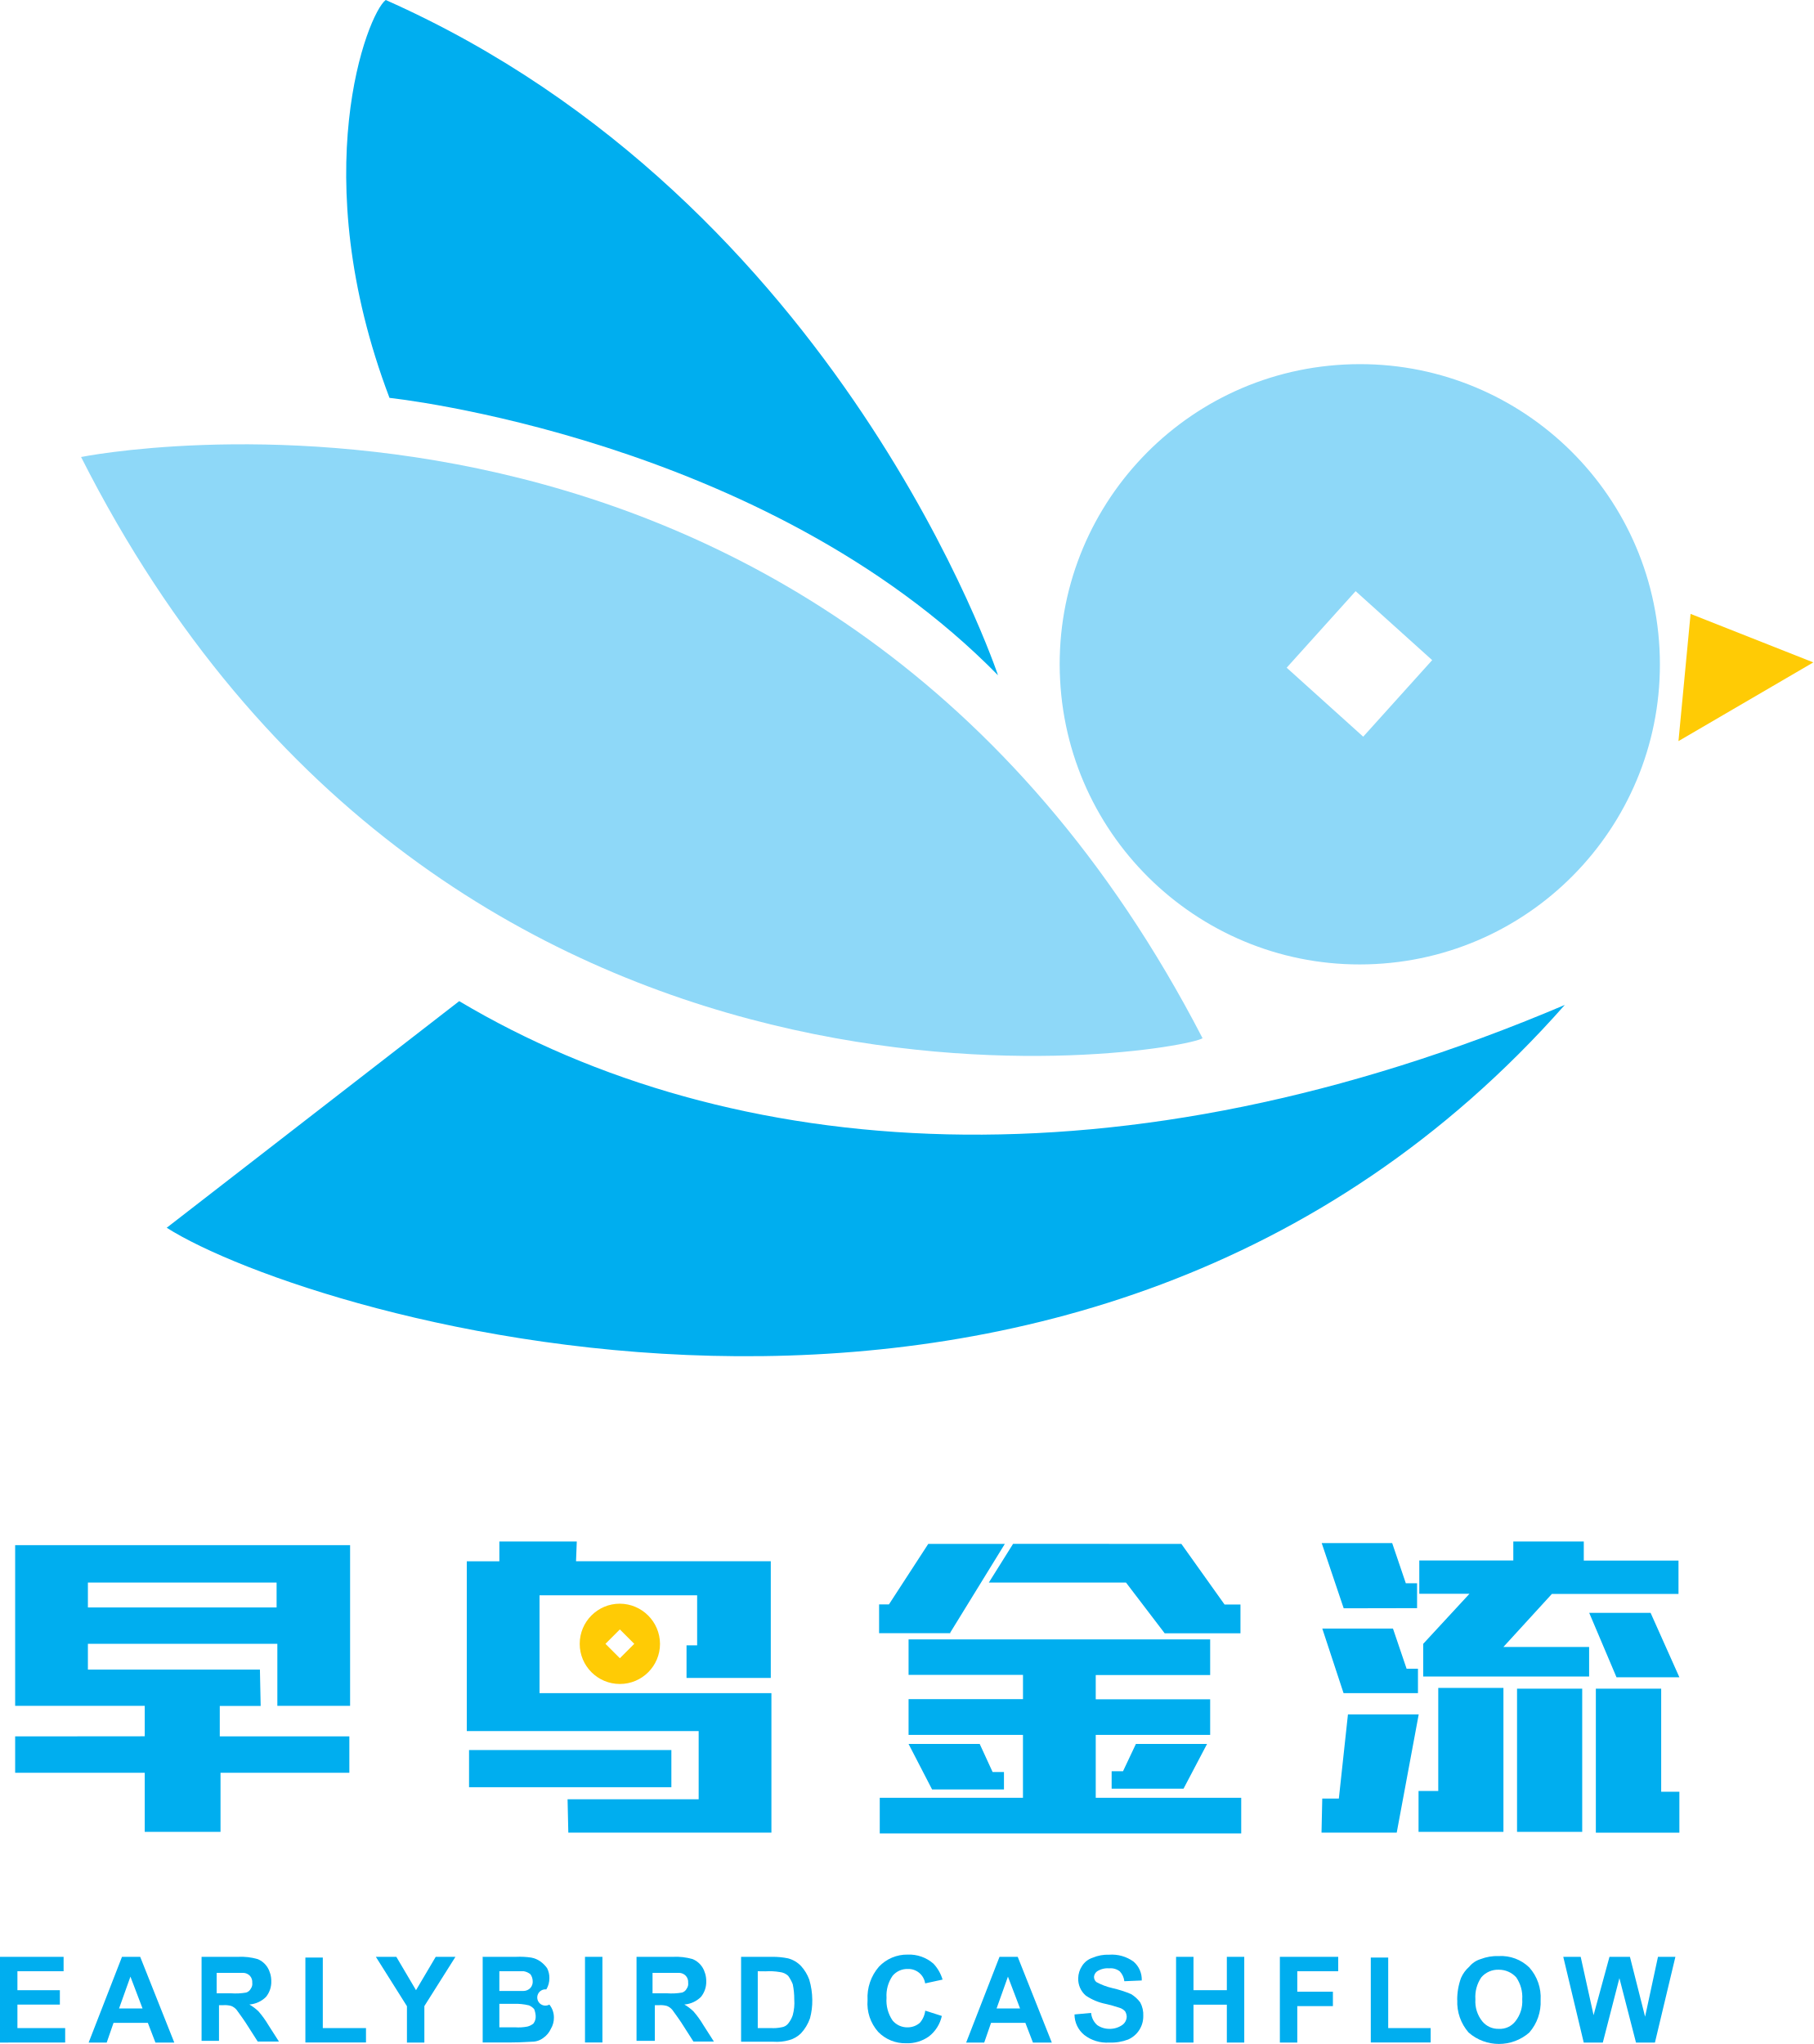
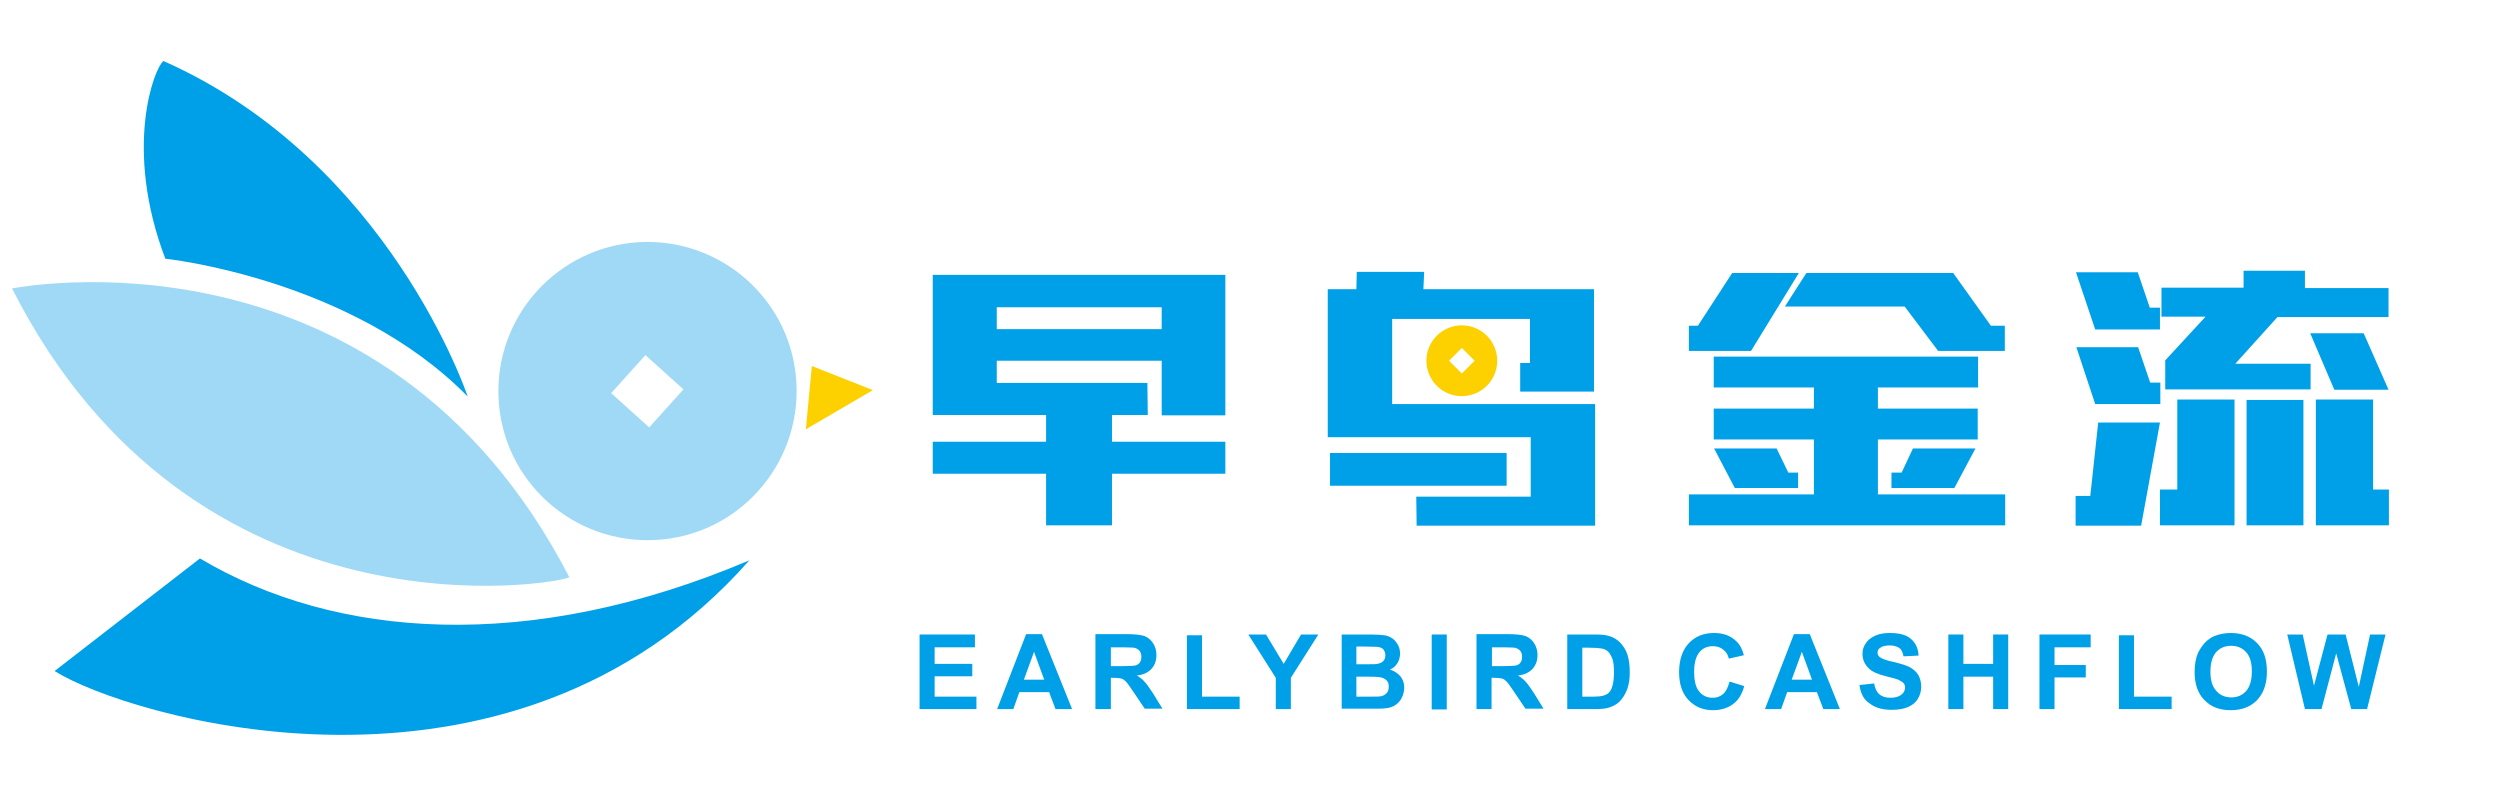
- <svg xmlns="http://www.w3.org/2000/svg" viewBox="2052 12 65.579 73.91">
-   <defs>
-     <style>
-       .cls-1 {
-         fill: #8ed8f8;
-       }
- 
-       .cls-1, .cls-3, .cls-4 {
-         fill-rule: evenodd;
-       }
- 
-       .cls-2, .cls-3 {
-         fill: #00aeef;
-       }
- 
-       .cls-4 {
-         fill: #ffcb05;
-       }
-     </style>
-   </defs>
-   <g id="Group_86" data-name="Group 86" transform="translate(2052 12)">
-     <path id="Path_77" data-name="Path 77" class="cls-1" d="M150.139,48.063a10.853,10.853,0,1,1-10.277,11.4,10.85,10.85,0,0,1,10.277-11.4Zm-2.083,10.962,2.768,2.494,2.494-2.768-2.768-2.494Z" transform="translate(-101.524 -34.881)" />
-     <path id="Path_78" data-name="Path 78" class="cls-2" d="M6.686,210.443v-1.1H2v-5.81H14.113v5.81H11.482V207.1H4.631v.932h6.221l.027,1.315H9.4v1.1h4.686v1.315H9.427V213.9H6.686v-2.138H2v-1.315Zm-2.055-4.659h6.824v-.9H4.631v.9Zm16.333,3.1H29.35v5.042H22.005l-.027-1.206h4.741v-2.466H18.333v-6.139h1.178V203.4h2.8l-.027.713h7.043v4.22H26.28v-1.178h.384v-1.809h-5.7v3.535Zm4.768,3.4v-1.343H18.415v1.343Zm8.578-5.344H45.217v1.288H41.079v.877h4.138v1.288H41.079v2.275H46.34v1.288H33.268v-1.288h5.179v-2.275H34.31V209.1h4.138v-.877H34.31v-1.288Zm9.866-3.453,1.562,2.192h.575v1.041h-2.74l-1.4-1.836h-4.96l.877-1.4Zm-8.358,3.206,1.973-3.206H35.022L33.6,205.675h-.356v1.041h2.576Zm1.069,4.028H34.31l.85,1.644h2.6v-.63h-.411l-.466-1.014Zm8.221,0H42.531l-.466.987h-.411v.63h2.6l.85-1.617Zm13.62-6.632h3.426v1.206H57.576l-1.754,1.918h3.1v1.069h-6V207.1l1.672-1.809H52.78v-1.206h3.4V203.4h2.549v.685Zm-2.9,9.811H52.753v-1.48h.713v-3.727h2.357V213.9Zm3.343-5.179h2.357v3.727h.658v1.48H59.165v-5.207Zm-.493,5.179H56.315v-5.179h2.357V213.9Zm-9.427.027h2.713l.795-4.275H50.2l-.329,3.042h-.6l-.027,1.233Zm.795-8.112-.795-2.357h2.549l.493,1.452H52.7v.9Zm0,3.069h2.686V208h-.411l-.493-1.452H49.272l.767,2.329Zm12.14-.575-1.041-2.329h-2.22l.987,2.329Z" transform="translate(-1.452 -147.66)" />
-     <path id="Path_79" data-name="Path 79" class="cls-2" d="M0,261.3v-3.1H2.3v.521H.63v.685H2.165v.521H.63v.85H2.357v.521Z" transform="translate(0 -187.442)" />
-     <path id="Path_80" data-name="Path 80" class="cls-2" d="M14.8,261.3h-.685l-.274-.713H12.6l-.247.713H11.7l1.206-3.1h.658l1.233,3.1Zm-1.151-1.233-.438-1.151-.411,1.151Z" transform="translate(-8.494 -187.442)" />
-     <path id="Path_81" data-name="Path 81" class="cls-2" d="M26.6,261.3v-3.1h1.315a2.176,2.176,0,0,1,.713.082.758.758,0,0,1,.356.3.946.946,0,0,1,.137.493.86.86,0,0,1-.192.575.956.956,0,0,1-.6.274,1.712,1.712,0,0,1,.329.247,3.346,3.346,0,0,1,.356.493l.384.6h-.767l-.438-.685c-.164-.247-.274-.384-.329-.466a.492.492,0,0,0-.192-.137.852.852,0,0,0-.3-.027H27.23v1.288H26.6Zm.6-1.781h.466a2.258,2.258,0,0,0,.548-.027.28.28,0,0,0,.164-.137.3.3,0,0,0,.055-.219.335.335,0,0,0-.082-.247.347.347,0,0,0-.247-.11h-.959v.74Z" transform="translate(-19.31 -187.442)" />
-     <path id="Path_82" data-name="Path 82" class="cls-2" d="M40.3,261.369V258.3h.63v2.549h1.562v.521Z" transform="translate(-29.256 -187.515)" />
-     <path id="Path_83" data-name="Path 83" class="cls-2" d="M50.724,261.3v-1.315L49.6,258.2h.74l.712,1.206.713-1.206h.713l-1.124,1.781V261.3Z" transform="translate(-36.007 -187.442)" />
-     <path id="Path_84" data-name="Path 84" class="cls-2" d="M63.6,258.2h1.233a2.837,2.837,0,0,1,.548.027.844.844,0,0,1,.329.137,1.045,1.045,0,0,1,.247.247.758.758,0,0,1,.082.356.773.773,0,0,1-.11.411.294.294,0,1,0,.11.548.744.744,0,0,1,.164.466.773.773,0,0,1-.11.411.806.806,0,0,1-.274.329.673.673,0,0,1-.411.137c-.11,0-.356.027-.74.027H63.627v-3.1Zm.63.521v.713h.877a.347.347,0,0,0,.247-.11.335.335,0,0,0,.082-.247.442.442,0,0,0-.082-.247.517.517,0,0,0-.247-.11H64.23Zm0,1.206v.822h.575a1.706,1.706,0,0,0,.438-.027.551.551,0,0,0,.219-.11.409.409,0,0,0,.082-.274.8.8,0,0,0-.055-.247.491.491,0,0,0-.192-.137,2.045,2.045,0,0,0-.548-.055H64.23Z" transform="translate(-46.171 -187.442)" />
-     <rect id="Rectangle_193" data-name="Rectangle 193" class="cls-2" width="0.63" height="3.097" transform="translate(21.156 70.758)" />
-     <path id="Path_85" data-name="Path 85" class="cls-2" d="M84,261.3v-3.1h1.315a2.176,2.176,0,0,1,.713.082.758.758,0,0,1,.356.3.946.946,0,0,1,.137.493.86.86,0,0,1-.192.575.956.956,0,0,1-.6.274,1.711,1.711,0,0,1,.329.247,3.347,3.347,0,0,1,.356.493l.384.6h-.74l-.438-.685c-.164-.247-.274-.384-.329-.466a.491.491,0,0,0-.192-.137.852.852,0,0,0-.3-.027h-.137v1.288H84Zm.63-1.781H85.1a2.258,2.258,0,0,0,.548-.027.28.28,0,0,0,.164-.137.3.3,0,0,0,.055-.219.335.335,0,0,0-.082-.247.347.347,0,0,0-.247-.11h-.959v.74Z" transform="translate(-60.98 -187.442)" />
-     <path id="Path_86" data-name="Path 86" class="cls-2" d="M97.7,258.2h1.151a2.692,2.692,0,0,1,.575.055,1,1,0,0,1,.466.274,1.491,1.491,0,0,1,.3.493,2.641,2.641,0,0,1,.11.74,2.4,2.4,0,0,1-.082.658,1.538,1.538,0,0,1-.329.548.97.97,0,0,1-.438.247,1.608,1.608,0,0,1-.548.055H97.727V258.2Zm.63.521v2.055H98.8a1.455,1.455,0,0,0,.384-.027.369.369,0,0,0,.247-.137.983.983,0,0,0,.164-.3,1.7,1.7,0,0,0,.055-.576,2.6,2.6,0,0,0-.055-.548,1.485,1.485,0,0,0-.164-.3.515.515,0,0,0-.3-.137,2.242,2.242,0,0,0-.521-.027Z" transform="translate(-70.926 -187.442)" />
-     <path id="Path_87" data-name="Path 87" class="cls-2" d="M116.583,259.928l.6.192a1.286,1.286,0,0,1-.466.74,1.332,1.332,0,0,1-.822.247,1.363,1.363,0,0,1-1.014-.411,1.544,1.544,0,0,1-.384-1.151,1.693,1.693,0,0,1,.411-1.206,1.4,1.4,0,0,1,1.041-.438,1.335,1.335,0,0,1,.932.329,1.446,1.446,0,0,1,.329.575l-.63.137a.613.613,0,0,0-.63-.521.69.69,0,0,0-.548.247,1.251,1.251,0,0,0-.219.795,1.284,1.284,0,0,0,.219.822.69.69,0,0,0,.548.247.672.672,0,0,0,.438-.164A.818.818,0,0,0,116.583,259.928Z" transform="translate(-83.122 -187.224)" />
-     <path id="Path_88" data-name="Path 88" class="cls-2" d="M130.6,261.3h-.685l-.274-.713H128.4l-.247.713H127.5l1.206-3.1h.658l1.233,3.1Zm-1.151-1.233-.438-1.151-.411,1.151Z" transform="translate(-92.559 -187.442)" />
-     <path id="Path_89" data-name="Path 89" class="cls-2" d="M141.8,260.065l.6-.055a.671.671,0,0,0,.219.439.759.759,0,0,0,.439.137.784.784,0,0,0,.466-.137.379.379,0,0,0,.164-.3.4.4,0,0,0-.055-.192.433.433,0,0,0-.219-.137,4.683,4.683,0,0,0-.493-.137,1.965,1.965,0,0,1-.713-.3.794.794,0,0,1-.274-.63.828.828,0,0,1,.137-.438.709.709,0,0,1,.384-.3,1.394,1.394,0,0,1,.6-.11,1.339,1.339,0,0,1,.877.247.851.851,0,0,1,.3.685l-.63.027a.619.619,0,0,0-.164-.356.535.535,0,0,0-.384-.11.7.7,0,0,0-.439.11.277.277,0,0,0-.11.192.249.249,0,0,0,.082.192,2.255,2.255,0,0,0,.576.219,4.063,4.063,0,0,1,.685.219,1.169,1.169,0,0,1,.329.3.939.939,0,0,1,.11.493.914.914,0,0,1-.548.849,1.711,1.711,0,0,1-.685.11,1.323,1.323,0,0,1-.9-.274A.959.959,0,0,1,141.8,260.065Z" transform="translate(-102.941 -187.224)" />
-     <path id="Path_90" data-name="Path 90" class="cls-2" d="M155.2,261.3v-3.1h.63v1.206h1.206V258.2h.63v3.1h-.63v-1.37H155.83v1.37Z" transform="translate(-112.668 -187.442)" />
-     <path id="Path_91" data-name="Path 91" class="cls-2" d="M168.9,261.3v-3.1h2.11v.521h-1.48v.74h1.288v.521H169.53V261.3Z" transform="translate(-122.614 -187.442)" />
-     <path id="Path_92" data-name="Path 92" class="cls-2" d="M180.9,261.369V258.3h.63v2.549h1.535v.521Z" transform="translate(-131.326 -187.515)" />
-     <path id="Path_93" data-name="Path 93" class="cls-2" d="M192.3,259.689a2.292,2.292,0,0,1,.137-.795,1.143,1.143,0,0,1,.3-.411.842.842,0,0,1,.411-.274,1.659,1.659,0,0,1,.658-.11,1.467,1.467,0,0,1,1.1.411,1.624,1.624,0,0,1,.411,1.178,1.668,1.668,0,0,1-.411,1.178,1.667,1.667,0,0,1-2.192,0,1.669,1.669,0,0,1-.411-1.178Zm.658-.027a1.15,1.15,0,0,0,.247.795.74.74,0,0,0,.6.274.705.705,0,0,0,.6-.274,1.15,1.15,0,0,0,.247-.795,1.25,1.25,0,0,0-.219-.795.845.845,0,0,0-.63-.274.794.794,0,0,0-.63.274A1.25,1.25,0,0,0,192.958,259.662Z" transform="translate(-139.601 -187.369)" />
-     <path id="Path_94" data-name="Path 94" class="cls-2" d="M207.04,261.3l-.74-3.1h.63l.466,2.11.575-2.11h.74l.548,2.165.466-2.165h.63l-.74,3.1h-.685l-.6-2.329-.6,2.329Z" transform="translate(-149.765 -187.442)" />
-     <path id="Path_95" data-name="Path 95" class="cls-1" d="M10.7,59.083S37.584,53.657,51.258,80.1C50.464,80.623,23.936,85.254,10.7,59.083Z" transform="translate(-7.768 -42.558)" />
-     <path id="Path_96" data-name="Path 96" class="cls-3" d="M32.578,132.1c9.811,5.837,23.924,6.961,39.983.137C55.022,152.105,27.125,143.555,22,140.294Z" transform="translate(-15.971 -95.899)" />
-     <path id="Path_97" data-name="Path 97" class="cls-3" d="M47.252,14.387s13.565,1.425,22.006,10.03c0,0-5.7-17.128-22.143-24.417C46.457.493,44.182,6.3,47.252,14.387Z" transform="translate(-33.166)" />
-     <path id="Path_98" data-name="Path 98" class="cls-4" d="M221.938,81l4.439,1.754L221.5,85.6Z" transform="translate(-160.799 -58.802)" />
-     <path id="Path_99" data-name="Path 99" class="cls-4" d="M77.432,213.052l.521-.521.521.521-.521.521-.521-.521Zm.521-1.452a1.452,1.452,0,1,0,1.452,1.452A1.462,1.462,0,0,0,77.952,211.6Z" transform="translate(-55.536 -153.612)" />
-   </g>
+ <svg xmlns="http://www.w3.org/2000/svg" version="1.1" id="图层_1" x="0px" y="0px" viewBox="0 0 663.9 213.4" style="enable-background:new 0 0 663.9 213.4;" xml:space="preserve">
+   <style type="text/css">
+ 	.st0{fill-rule:evenodd;clip-rule:evenodd;fill:#9FD9F6;}
+ 	.st1{fill:#00A0E9;}
+ 	.st2{fill-rule:evenodd;clip-rule:evenodd;fill:#00A0E9;}
+ 	.st3{fill-rule:evenodd;clip-rule:evenodd;fill:#FDD000;}
+ </style>
+   <path class="st0" d="M169.9,64.3c21.8-1.1,40.5,15.6,41.6,37.5c1.1,21.8-15.6,40.5-37.5,41.6c-21.8,1.1-40.5-15.6-41.6-37.5  C131.3,84.1,148,65.5,169.9,64.3L169.9,64.3z M162.3,104.4l10.1,9.1l9.1-10.1l-10.1-9.1L162.3,104.4z" />
+   <path class="st1" d="M277.8,117.3v-7.1h-30.1V73h77.7v37.3h-16.9V95.8h-43.8v5.9h40l0.1,8.5h-9.5v7.1h30.1v8.5h-30.1v13.7h-17.5  v-13.7h-30.1v-8.5H277.8L277.8,117.3z M264.7,87.4h43.8v-5.8h-43.8V87.4L264.7,87.4z M369.6,107.3h54v32.3h-47.4l-0.1-7.7h30.4  v-15.8h-53.9V76.8h7.6l0.1-4.6h17.9l-0.2,4.6h45.3v27.2h-19.6l0-7.6h2.6V84.7h-36.6V107.3L369.6,107.3z M400.1,129l0-8.7h-46.9v8.7  H400.1L400.1,129z M455.2,94.7h70.1v8.2h-26.6v5.6h26.5v8.2h-26.5v14.6h33.8v8.2h-84v-8.2h33.2v-14.6h-26.6v-8.2h26.6v-5.6h-26.6  V94.7L455.2,94.7z M518.7,72.5l10,14h3.7l0,6.7h-17.7l-8.9-11.8h-31.8l5.7-8.9H518.7L518.7,72.5z M465,93.2l12.7-20.7H460l-9.1,14  l-2.4,0l0,6.7H465L465,93.2z M471.8,119.1h-16.6l5.5,10.5h16.8l0-4.1h-2.6L471.8,119.1L471.8,119.1z M524.6,119.1H508l-3,6.4h-2.7  l0,4.1h16.7L524.6,119.1L524.6,119.1z M612.2,76.5h22.1v7.7h-29.5l-11.2,12.4h20l0,6.8H575v-7.7l10.7-11.6h-11.7v-7.7h21.8v-4.5  h16.3V76.5L612.2,76.5z M593.4,139.5h-19.8l0-9.5h4.6v-23.9h15.2V139.5L593.4,139.5z M615,106.1h15.2V130h4.2l0,9.5H615V106.1  L615,106.1z M611.7,139.5h-15.1v-33.3h15.1V139.5L611.7,139.5z M551.2,139.6h17.4l5-27.4h-16.4l-2.1,19.5h-3.9L551.2,139.6  L551.2,139.6z M556.4,87.5l-5.1-15.2h16.4l3.2,9.4h2.7l0,5.8H556.4L556.4,87.5z M556.4,107.3l17.3,0l0-5.7H571l-3.2-9.4h-16.4  L556.4,107.3L556.4,107.3z M634.3,103.5l-6.6-15h-14.2l6.4,15H634.3z" />
+   <polygon class="st1" points="244.2,188.3 244.2,168.5 258.9,168.5 258.9,171.9 248.2,171.9 248.2,176.3 258.2,176.3 258.2,179.6   248.2,179.6 248.2,185 259.3,185 259.3,188.3 " />
+   <path class="st1" d="M284.7,188.3h-4.4l-1.7-4.5h-7.9l-1.6,4.5h-4.3l7.7-19.9h4.2L284.7,188.3L284.7,188.3z M277.3,180.5l-2.7-7.4  l-2.7,7.4H277.3z" />
+   <path class="st1" d="M290.9,188.3v-19.9h8.4c2.1,0,3.7,0.2,4.6,0.5c1,0.4,1.7,1,2.3,1.9c0.6,0.9,0.9,2,0.9,3.1  c0,1.5-0.4,2.7-1.3,3.7c-0.9,1-2.2,1.6-3.9,1.8c0.9,0.5,1.6,1.1,2.1,1.7c0.6,0.6,1.3,1.7,2.3,3.2l2.4,3.9H304l-2.9-4.3  c-1-1.5-1.7-2.5-2.1-2.9c-0.4-0.4-0.8-0.7-1.2-0.8c-0.4-0.1-1.1-0.2-2-0.2H295v8.3H290.9L290.9,188.3z M295,176.9h3  c1.9,0,3.1-0.1,3.6-0.2c0.5-0.2,0.9-0.4,1.1-0.8c0.3-0.4,0.4-0.9,0.4-1.5c0-0.7-0.2-1.2-0.5-1.6c-0.4-0.4-0.9-0.7-1.5-0.8  c-0.3,0-1.3-0.1-2.9-0.1H295V176.9z" />
+   <polygon class="st1" points="315.2,188.3 315.2,168.7 319.2,168.7 319.2,185 329.2,185 329.2,188.3 " />
+   <polygon class="st1" points="338.8,188.3 338.8,180 331.5,168.5 336.2,168.5 340.9,176.3 345.5,168.5 350.1,168.5 342.8,180   342.8,188.3 " />
+   <path class="st1" d="M356.2,168.5h7.9c1.6,0,2.7,0.1,3.5,0.2c0.8,0.1,1.5,0.4,2.1,0.8c0.6,0.4,1.1,1,1.5,1.7  c0.4,0.7,0.6,1.5,0.6,2.3c0,0.9-0.2,1.8-0.7,2.6c-0.5,0.8-1.2,1.4-2,1.7c1.2,0.4,2.1,1,2.8,1.8c0.7,0.9,1,1.8,1,3  c0,0.9-0.2,1.8-0.6,2.6c-0.4,0.9-1,1.5-1.7,2c-0.7,0.5-1.6,0.8-2.7,0.9c-0.7,0.1-2.3,0.1-4.8,0.1h-6.8V168.5L356.2,168.5z   M360.2,171.8v4.6h2.6c1.6,0,2.5,0,2.9-0.1c0.7-0.1,1.2-0.3,1.6-0.7c0.4-0.4,0.6-0.9,0.6-1.6c0-0.6-0.2-1.1-0.5-1.5  c-0.3-0.4-0.8-0.6-1.5-0.7c-0.4,0-1.5-0.1-3.4-0.1H360.2L360.2,171.8z M360.2,179.7v5.3h3.7c1.4,0,2.4,0,2.8-0.1  c0.6-0.1,1.1-0.4,1.5-0.8c0.4-0.4,0.6-1,0.6-1.7c0-0.6-0.1-1.1-0.4-1.5c-0.3-0.4-0.7-0.7-1.3-0.9c-0.5-0.2-1.7-0.3-3.6-0.3H360.2z" />
+   <rect x="380.2" y="168.5" class="st1" width="4" height="19.9" />
+   <path class="st1" d="M392.1,188.3v-19.9h8.4c2.1,0,3.7,0.2,4.6,0.5c1,0.4,1.7,1,2.3,1.9c0.6,0.9,0.9,2,0.9,3.1  c0,1.5-0.4,2.7-1.3,3.7c-0.9,1-2.2,1.6-3.9,1.8c0.9,0.5,1.6,1.1,2.1,1.7c0.6,0.6,1.3,1.7,2.3,3.2l2.4,3.9h-4.8l-2.9-4.3  c-1-1.5-1.7-2.5-2.1-2.9c-0.4-0.4-0.8-0.7-1.2-0.8c-0.4-0.1-1.1-0.2-2-0.2h-0.8v8.3H392.1L392.1,188.3z M396.1,176.9h3  c1.9,0,3.1-0.1,3.6-0.2c0.5-0.2,0.9-0.4,1.1-0.8c0.3-0.4,0.4-0.9,0.4-1.5c0-0.7-0.2-1.2-0.5-1.6c-0.4-0.4-0.9-0.7-1.5-0.8  c-0.3,0-1.3-0.1-2.9-0.1h-3.1V176.9z" />
+   <path class="st1" d="M416.2,168.5h7.3c1.7,0,2.9,0.1,3.8,0.4c1.2,0.3,2.2,1,3,1.8c0.8,0.9,1.5,1.9,1.9,3.2c0.4,1.3,0.6,2.8,0.6,4.7  c0,1.6-0.2,3-0.6,4.2c-0.5,1.4-1.2,2.6-2.1,3.5c-0.7,0.7-1.6,1.2-2.8,1.6c-0.9,0.3-2.1,0.4-3.6,0.4h-7.5V168.5L416.2,168.5z   M420.2,171.9V185h3c1.1,0,1.9-0.1,2.4-0.2c0.6-0.2,1.2-0.4,1.6-0.8c0.4-0.4,0.8-1,1-1.9c0.3-0.9,0.4-2.1,0.4-3.6  c0-1.5-0.1-2.7-0.4-3.5c-0.3-0.8-0.7-1.5-1.1-1.9c-0.5-0.5-1.1-0.8-1.9-0.9c-0.6-0.1-1.7-0.2-3.3-0.2H420.2z" />
+   <path class="st1" d="M459.3,181l3.9,1.2c-0.6,2.2-1.6,3.8-3,4.8c-1.4,1-3.1,1.6-5.3,1.6c-2.6,0-4.8-0.9-6.5-2.7  c-1.7-1.8-2.5-4.3-2.5-7.4c0-3.3,0.9-5.9,2.6-7.7c1.7-1.8,3.9-2.7,6.7-2.7c2.4,0,4.4,0.7,5.9,2.2c0.9,0.8,1.6,2.1,2,3.7l-4,0.9  c-0.2-1-0.7-1.8-1.5-2.4c-0.7-0.6-1.7-0.9-2.7-0.9c-1.5,0-2.7,0.5-3.6,1.6c-0.9,1.1-1.4,2.8-1.4,5.1c0,2.5,0.4,4.3,1.4,5.4  c0.9,1.1,2.1,1.6,3.5,1.6c1.1,0,2-0.3,2.8-1C458.4,183.6,458.9,182.5,459.3,181z" />
+   <path class="st1" d="M488.6,188.3h-4.4l-1.7-4.5h-7.9l-1.6,4.5h-4.3l7.7-19.9h4.2L488.6,188.3L488.6,188.3z M481.2,180.5l-2.7-7.4  l-2.7,7.4H481.2z" />
+   <path class="st1" d="M493.8,181.9l3.9-0.4c0.2,1.3,0.7,2.3,1.4,2.9c0.7,0.6,1.7,0.9,2.9,0.9c1.3,0,2.3-0.3,2.9-0.8  c0.7-0.5,1-1.2,1-1.9c0-0.5-0.1-0.9-0.4-1.2c-0.3-0.3-0.8-0.6-1.4-0.9c-0.5-0.2-1.5-0.5-3.2-0.9c-2.1-0.5-3.7-1.2-4.5-2  c-1.2-1.1-1.8-2.4-1.8-4c0-1,0.3-2,0.9-2.8c0.6-0.9,1.4-1.5,2.5-2c1.1-0.5,2.4-0.7,3.9-0.7c2.5,0,4.4,0.5,5.6,1.6  c1.3,1.1,1.9,2.6,2,4.4l-4,0.2c-0.2-1-0.5-1.8-1.1-2.2c-0.6-0.4-1.4-0.7-2.5-0.7c-1.2,0-2.1,0.2-2.7,0.7c-0.4,0.3-0.6,0.7-0.6,1.2  c0,0.5,0.2,0.9,0.6,1.2c0.5,0.4,1.7,0.9,3.7,1.3c2,0.5,3.4,0.9,4.3,1.4c0.9,0.5,1.7,1.2,2.2,2c0.5,0.9,0.8,1.9,0.8,3.2  c0,1.1-0.3,2.2-0.9,3.2c-0.6,1-1.5,1.7-2.7,2.2c-1.2,0.5-2.6,0.7-4.3,0.7c-2.5,0-4.4-0.6-5.8-1.7  C494.9,185.8,494.1,184.1,493.8,181.9z" />
+   <polygon class="st1" points="517.4,188.3 517.4,168.5 521.4,168.5 521.4,176.3 529.3,176.3 529.3,168.5 533.3,168.5 533.3,188.3   529.3,188.3 529.3,179.7 521.4,179.7 521.4,188.3 " />
+   <polygon class="st1" points="541.6,188.3 541.6,168.5 555.2,168.5 555.2,171.9 545.6,171.9 545.6,176.6 553.9,176.6 553.9,179.9   545.6,179.9 545.6,188.3 " />
+   <polygon class="st1" points="562.7,188.3 562.7,168.7 566.7,168.7 566.7,185 576.7,185 576.7,188.3 " />
+   <path class="st1" d="M582.8,178.5c0-2,0.3-3.7,0.9-5.1c0.5-1,1.1-1.9,1.8-2.7c0.8-0.8,1.6-1.4,2.6-1.8c1.2-0.5,2.7-0.8,4.3-0.8  c2.9,0,5.3,0.9,7,2.7c1.8,1.8,2.6,4.3,2.6,7.6c0,3.2-0.9,5.7-2.6,7.5c-1.7,1.8-4.1,2.7-7,2.7c-3,0-5.3-0.9-7-2.7  C583.7,184.2,582.8,181.7,582.8,178.5L582.8,178.5z M587,178.4c0,2.2,0.5,4,1.6,5.1c1,1.2,2.4,1.7,4,1.7c1.6,0,2.9-0.6,3.9-1.7  c1-1.2,1.5-2.9,1.5-5.2c0-2.3-0.5-4-1.5-5.1c-1-1.1-2.3-1.7-4-1.7c-1.7,0-3,0.6-4,1.7C587.5,174.4,587,176.1,587,178.4z" />
+   <polygon class="st1" points="612.1,188.3 607.4,168.5 611.5,168.5 614.5,182.1 618.1,168.5 622.9,168.5 626.4,182.4 629.4,168.5   633.5,168.5 628.6,188.3 624.4,188.3 620.4,173.5 616.5,188.3 " />
+   <path class="st0" d="M3.2,76.6c0,0,98.1-19.8,148,76.7C148.3,155.1,51.5,172,3.2,76.6z" />
+   <path class="st2" d="M53.1,148.3c35.8,21.3,87.3,25.4,145.9,0.5c-64,72.5-165.8,41.3-184.5,29.4L53.1,148.3z" />
+   <path class="st2" d="M43.9,68.7c0,0,49.5,5.2,80.3,36.6c0,0-20.8-62.5-80.8-89.1C41,18,32.7,39.2,43.9,68.7z" />
+   <polygon class="st3" points="215.6,97.2 231.8,103.6 214,114 " />
+   <path class="st3" d="M384.8,95.8l3.4-3.4l3.4,3.4l-3.4,3.4L384.8,95.8L384.8,95.8z M388.2,86.4c-5.2,0-9.4,4.2-9.4,9.4  c0,5.2,4.2,9.4,9.4,9.4c5.2,0,9.4-4.2,9.4-9.4C397.6,90.6,393.4,86.4,388.2,86.4z" />
</svg>
